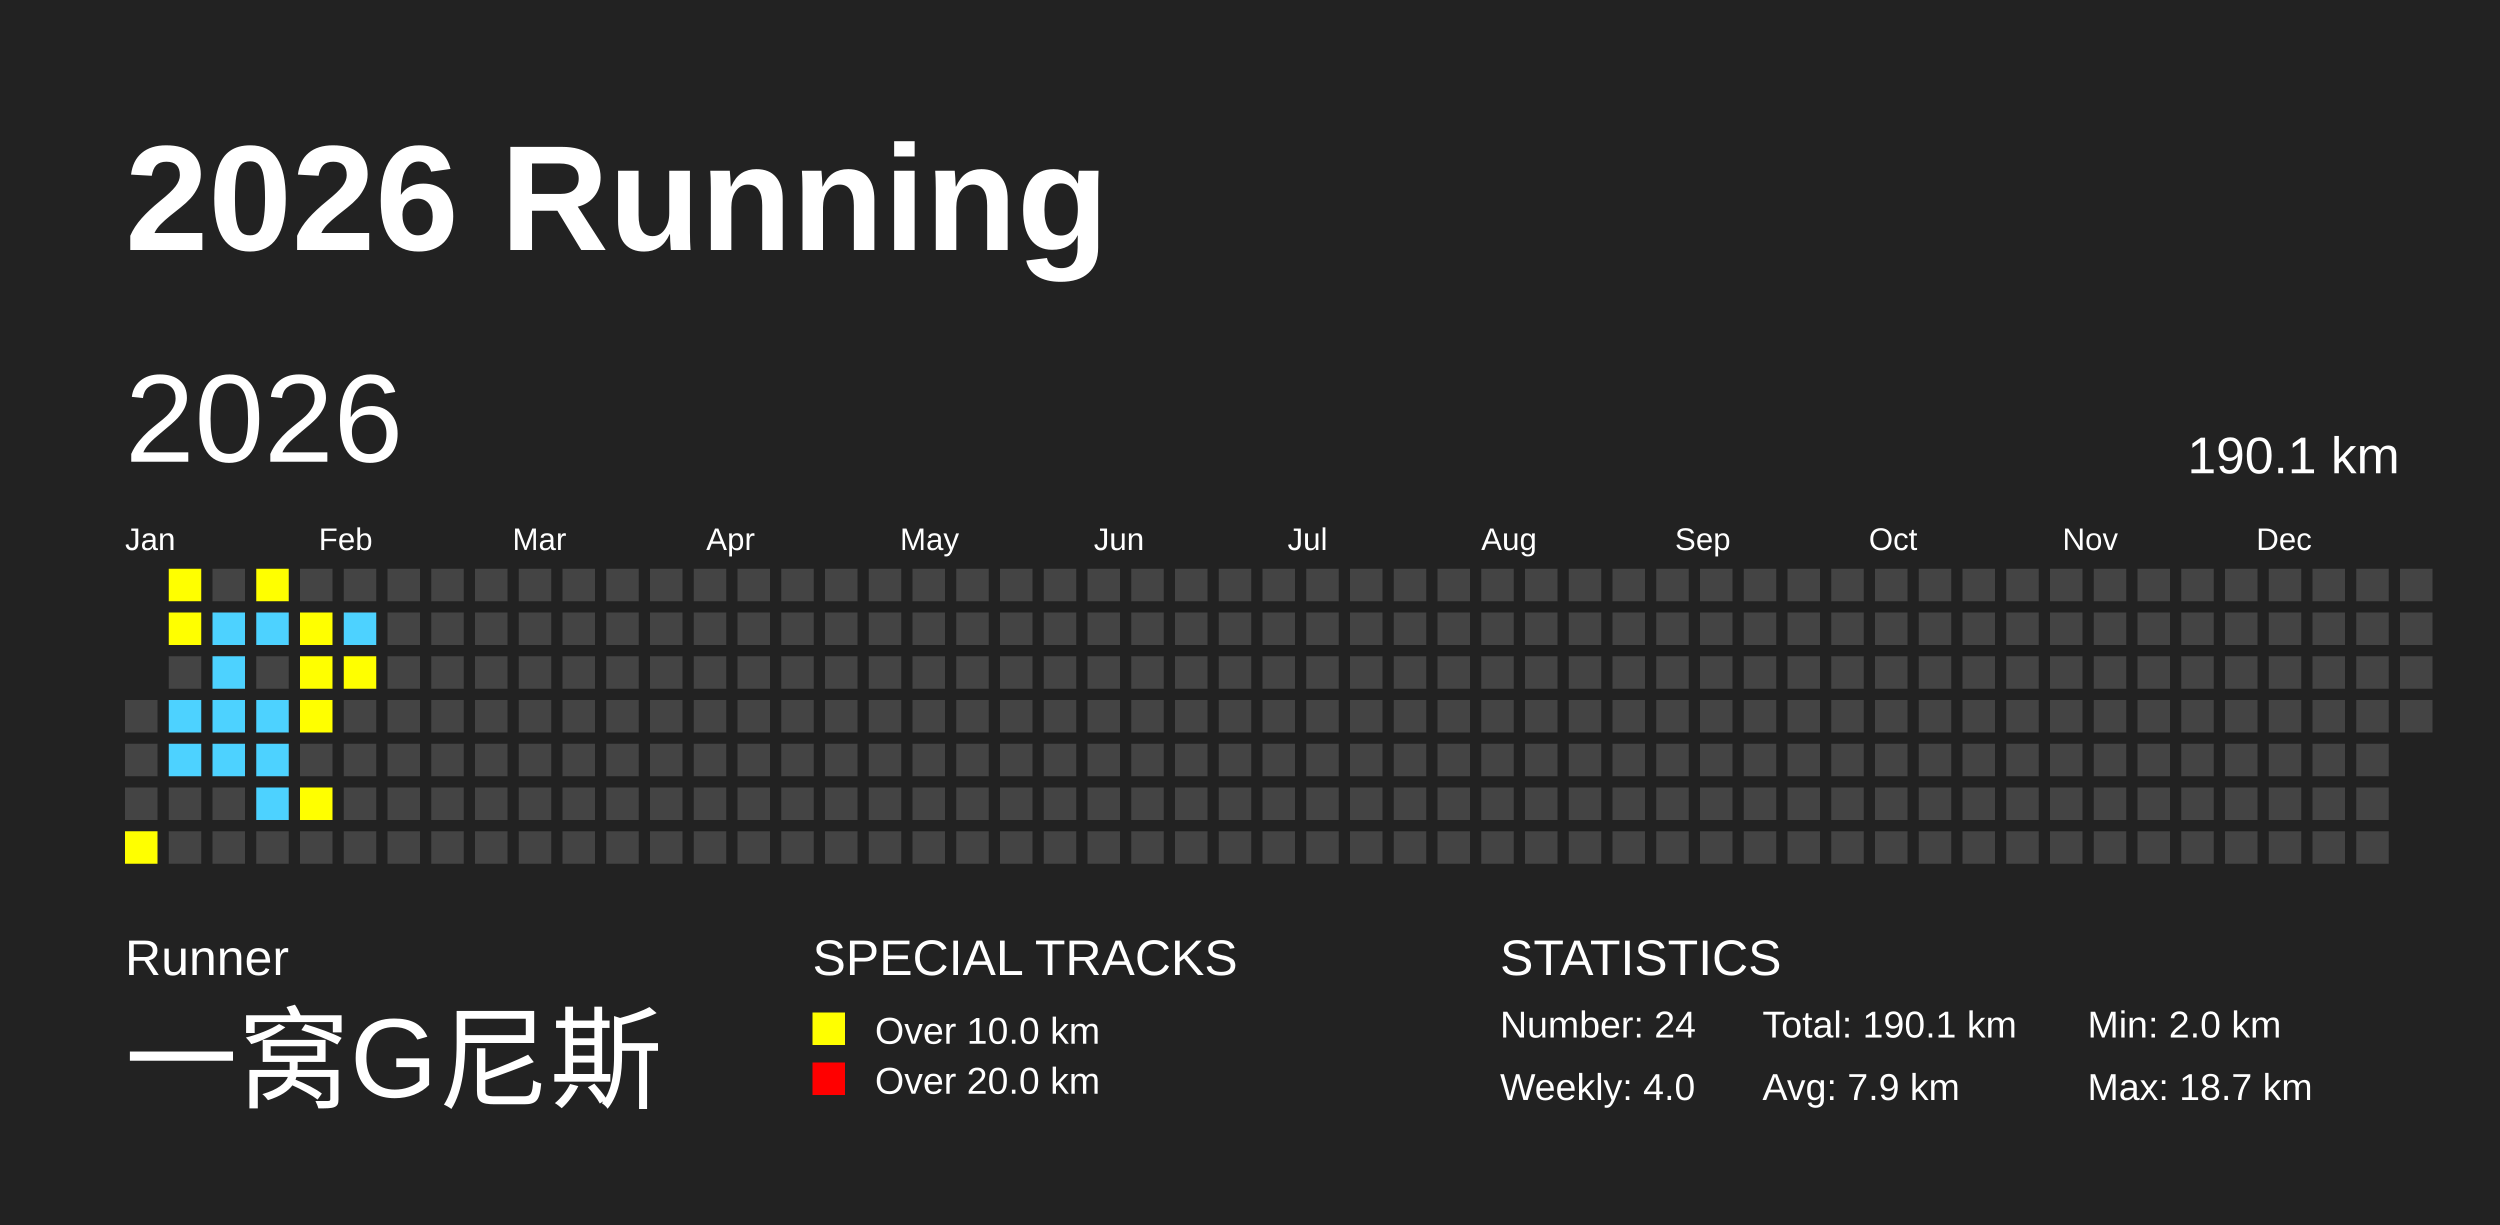
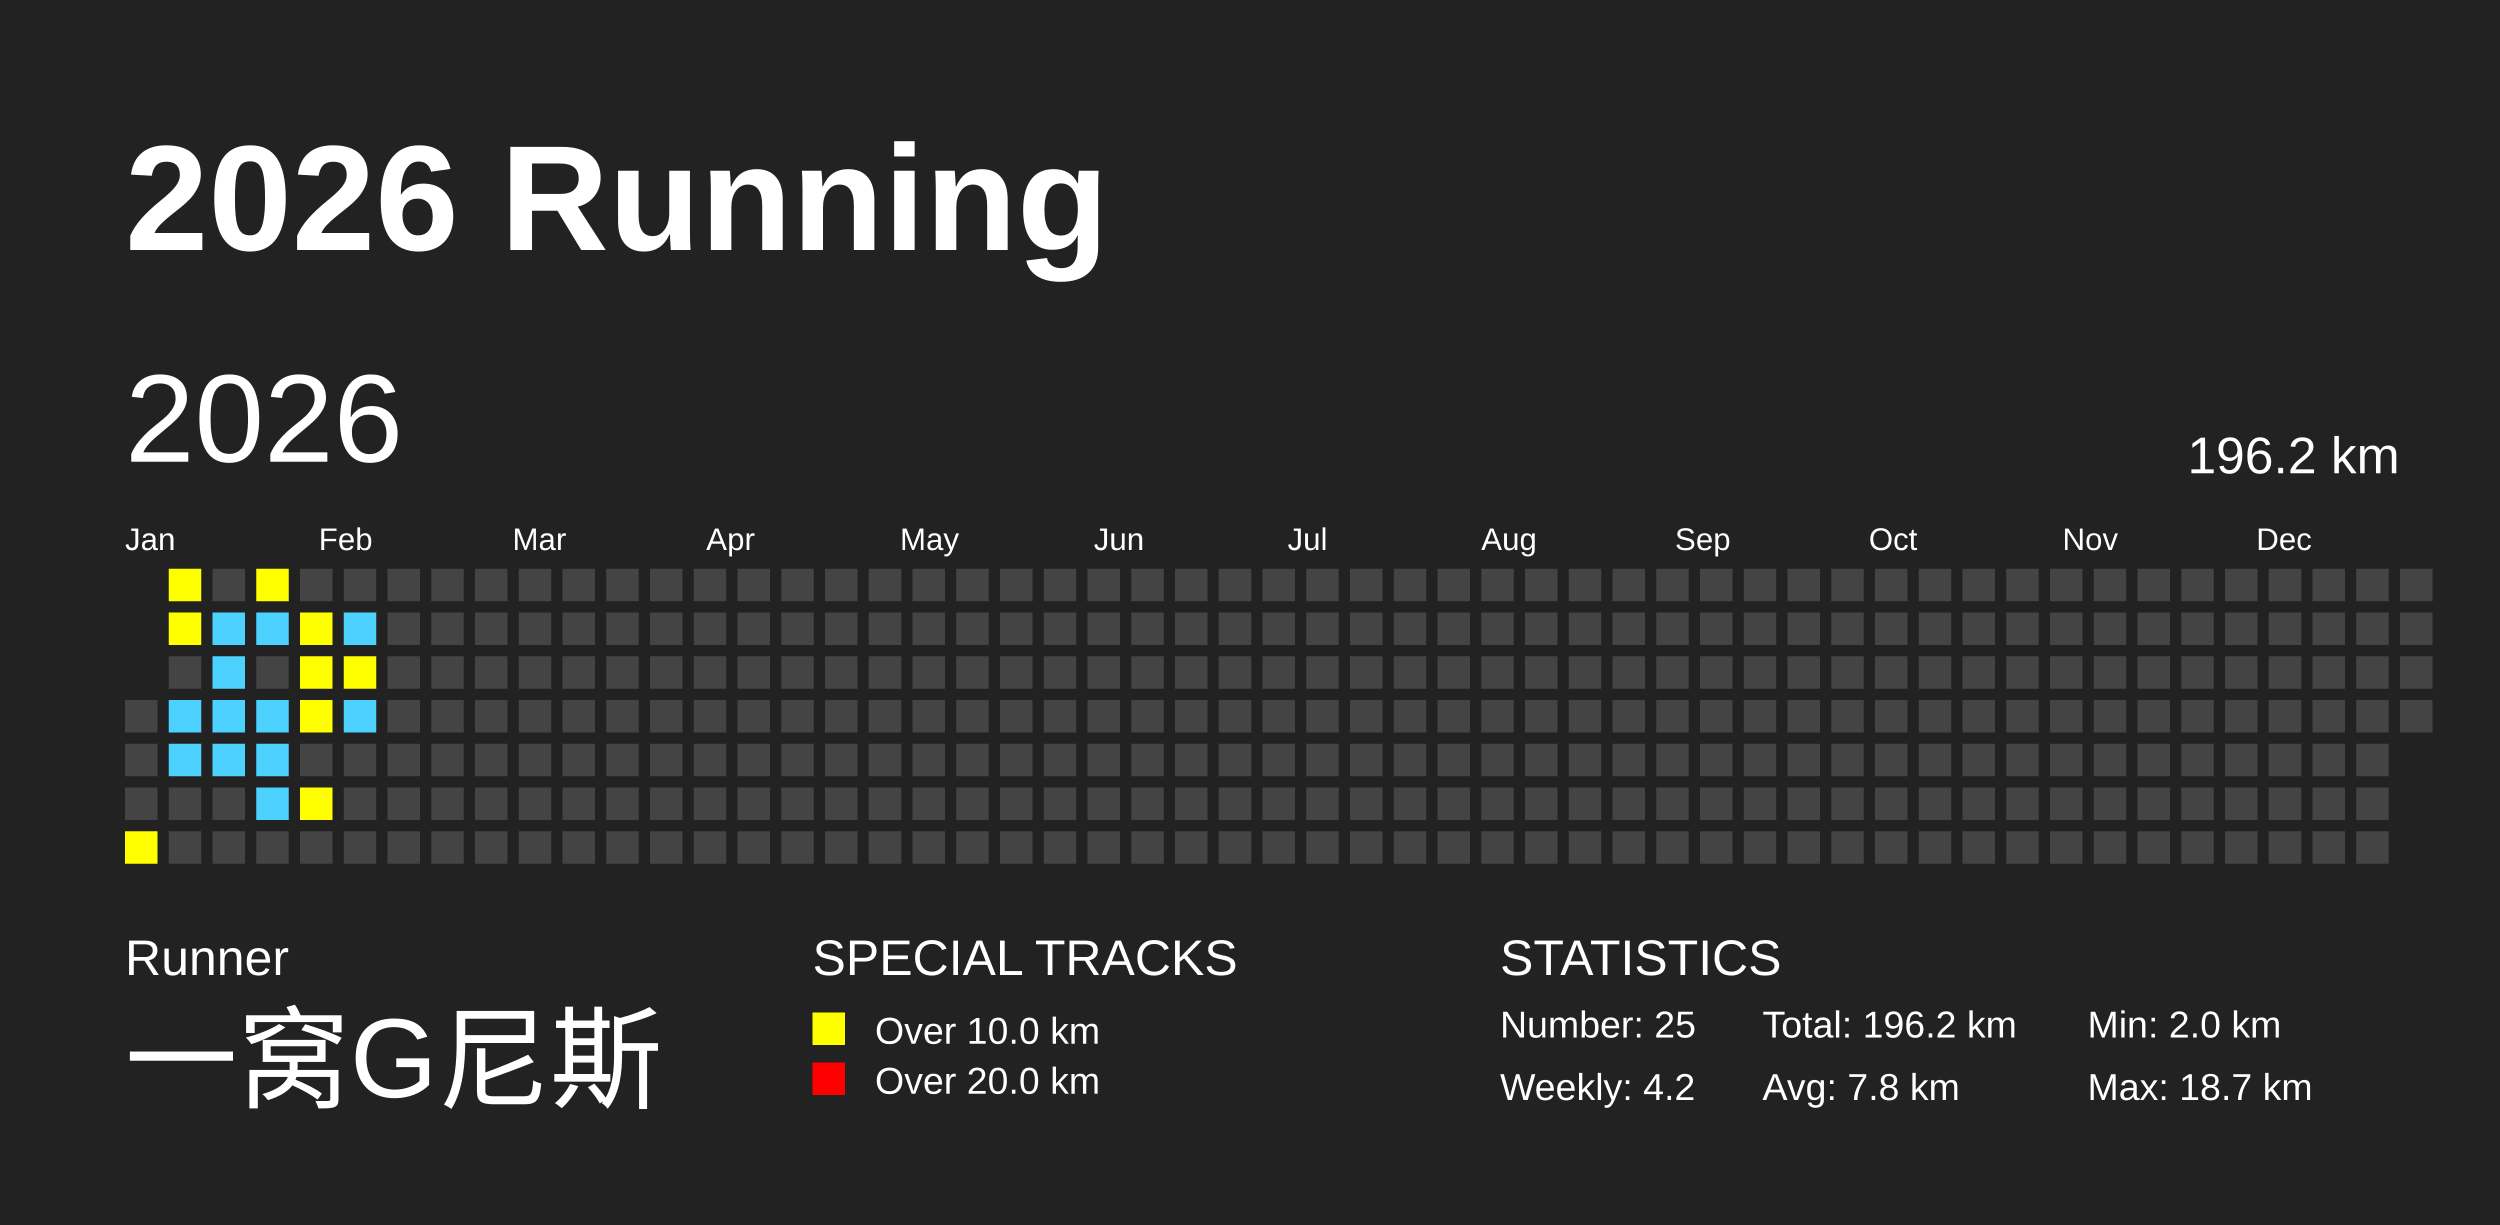
<svg xmlns="http://www.w3.org/2000/svg" baseProfile="full" height="98mm" version="1.1" viewBox="0,0,200,98" width="200mm">
  <defs />
  <rect fill="#222222" height="98" width="200" x="0" y="0" />
  <text fill="#FFFFFF" style="font-size:12px; font-family:Arial; font-weight:bold;" x="10" y="20">2026 Running</text>
  <text fill="#FFFFFF" style="font-size:4px; font-family:Arial" x="10" y="78">Runner</text>
  <text fill="#FFFFFF" style="font-size:9px; font-family:Arial" x="10" y="88">一窝G尼斯</text>
  <text fill="#FFFFFF" style="font-size:4px; font-family:Arial" x="65" y="78">SPECIAL TRACKS</text>
  <rect fill="yellow" height="2.6" width="2.6" x="65" y="81" />
  <text fill="#FFFFFF" style="font-size:3px; font-family:Arial" x="70" y="83.5">Over 10.0 km</text>
  <rect fill="red" height="2.6" width="2.6" x="65" y="85" />
  <text fill="#FFFFFF" style="font-size:3px; font-family:Arial" x="70" y="87.5">Over 20.0 km</text>
  <text fill="#FFFFFF" style="font-size:4px; font-family:Arial" x="120" y="78">STATISTICS</text>
-   <text fill="#FFFFFF" style="font-size:3px; font-family:Arial" x="120" y="83">Number: 24</text>
-   <text fill="#FFFFFF" style="font-size:3px; font-family:Arial" x="120" y="88">Weekly: 4.0</text>
-   <text fill="#FFFFFF" style="font-size:3px; font-family:Arial" x="141" y="83">Total: 190.1 km</text>
-   <text fill="#FFFFFF" style="font-size:3px; font-family:Arial" x="141" y="88">Avg: 7.9 km</text>
+   <text fill="#FFFFFF" style="font-size:3px; font-family:Arial" x="120" y="83">Number: 25</text>
+   <text fill="#FFFFFF" style="font-size:3px; font-family:Arial" x="120" y="88">Weekly: 4.2</text>
+   <text fill="#FFFFFF" style="font-size:3px; font-family:Arial" x="141" y="83">Total: 196.2 km</text>
+   <text fill="#FFFFFF" style="font-size:3px; font-family:Arial" x="141" y="88">Avg: 7.8 km</text>
  <text fill="#FFFFFF" style="font-size:3px; font-family:Arial" x="167" y="83">Min: 2.0 km</text>
  <text fill="#FFFFFF" style="font-size:3px; font-family:Arial" x="167" y="88">Max: 18.7 km</text>
  <text dominant-baseline="hanging" fill="#FFFFFF" style="font-size:10.0px; font-family:Arial;" x="10" y="30">2026</text>
-   <text dominant-baseline="hanging" fill="#FFFFFF" style="font-size:4.125px; font-family:Arial;" x="175" y="35">190.1 km</text>
+   <text dominant-baseline="hanging" fill="#FFFFFF" style="font-size:4.125px; font-family:Arial;" x="175" y="35">196.2 km</text>
  <text fill="#FFFFFF" style="font-size:2.5px; font-family:Arial" x="10.0" y="44">Jan</text>
  <text fill="#FFFFFF" style="font-size:2.5px; font-family:Arial" x="25.5" y="44">Feb</text>
  <text fill="#FFFFFF" style="font-size:2.5px; font-family:Arial" x="41.0" y="44">Mar</text>
  <text fill="#FFFFFF" style="font-size:2.5px; font-family:Arial" x="56.5" y="44">Apr</text>
  <text fill="#FFFFFF" style="font-size:2.5px; font-family:Arial" x="72.0" y="44">May</text>
  <text fill="#FFFFFF" style="font-size:2.5px; font-family:Arial" x="87.5" y="44">Jun</text>
  <text fill="#FFFFFF" style="font-size:2.5px; font-family:Arial" x="103.0" y="44">Jul</text>
  <text fill="#FFFFFF" style="font-size:2.5px; font-family:Arial" x="118.5" y="44">Aug</text>
  <text fill="#FFFFFF" style="font-size:2.5px; font-family:Arial" x="134.0" y="44">Sep</text>
  <text fill="#FFFFFF" style="font-size:2.5px; font-family:Arial" x="149.5" y="44">Oct</text>
  <text fill="#FFFFFF" style="font-size:2.5px; font-family:Arial" x="165.0" y="44">Nov</text>
  <text fill="#FFFFFF" style="font-size:2.5px; font-family:Arial" x="180.5" y="44">Dec</text>
  <rect fill="#444444" height="2.6" width="2.6" x="10.0" y="56.0" />
  <rect fill="#444444" height="2.6" width="2.6" x="10.0" y="59.5" />
  <rect fill="#444444" height="2.6" width="2.6" x="10.0" y="63.0" />
  <rect fill="yellow" height="2.6" width="2.6" x="10.0" y="66.5" />
  <rect fill="yellow" height="2.6" width="2.6" x="13.5" y="45.5" />
  <rect fill="yellow" height="2.6" width="2.6" x="13.5" y="49.0" />
  <rect fill="#444444" height="2.6" width="2.6" x="13.5" y="52.5" />
  <rect fill="#4DD2FF" height="2.6" width="2.6" x="13.5" y="56.0" />
  <rect fill="#4DD2FF" height="2.6" width="2.6" x="13.5" y="59.5" />
  <rect fill="#444444" height="2.6" width="2.6" x="13.5" y="63.0" />
  <rect fill="#444444" height="2.6" width="2.6" x="13.5" y="66.5" />
  <rect fill="#444444" height="2.6" width="2.6" x="17.0" y="45.5" />
  <rect fill="#4DD2FF" height="2.6" width="2.6" x="17.0" y="49.0" />
  <rect fill="#4DD2FF" height="2.6" width="2.6" x="17.0" y="52.5" />
  <rect fill="#4DD2FF" height="2.6" width="2.6" x="17.0" y="56.0" />
  <rect fill="#4DD2FF" height="2.6" width="2.6" x="17.0" y="59.5" />
  <rect fill="#444444" height="2.6" width="2.6" x="17.0" y="63.0" />
  <rect fill="#444444" height="2.6" width="2.6" x="17.0" y="66.5" />
  <rect fill="yellow" height="2.6" width="2.6" x="20.5" y="45.5" />
  <rect fill="#4DD2FF" height="2.6" width="2.6" x="20.5" y="49.0" />
  <rect fill="#444444" height="2.6" width="2.6" x="20.5" y="52.5" />
  <rect fill="#4DD2FF" height="2.6" width="2.6" x="20.5" y="56.0" />
  <rect fill="#4DD2FF" height="2.6" width="2.6" x="20.5" y="59.5" />
  <rect fill="#4DD2FF" height="2.6" width="2.6" x="20.5" y="63.0" />
  <rect fill="#444444" height="2.6" width="2.6" x="20.5" y="66.5" />
  <rect fill="#444444" height="2.6" width="2.6" x="24.0" y="45.5" />
  <rect fill="yellow" height="2.6" width="2.6" x="24.0" y="49.0" />
  <rect fill="yellow" height="2.6" width="2.6" x="24.0" y="52.5" />
  <rect fill="yellow" height="2.6" width="2.6" x="24.0" y="56.0" />
  <rect fill="#444444" height="2.6" width="2.6" x="24.0" y="59.5" />
  <rect fill="yellow" height="2.6" width="2.6" x="24.0" y="63.0" />
  <rect fill="#444444" height="2.6" width="2.6" x="24.0" y="66.5" />
  <rect fill="#444444" height="2.6" width="2.6" x="27.5" y="45.5" />
  <rect fill="#4DD2FF" height="2.6" width="2.6" x="27.5" y="49.0" />
  <rect fill="yellow" height="2.6" width="2.6" x="27.5" y="52.5" />
-   <rect fill="#444444" height="2.6" width="2.6" x="27.5" y="56.0" />
+   <rect fill="#4DD2FF" height="2.6" width="2.6" x="27.5" y="56.0" />
  <rect fill="#444444" height="2.6" width="2.6" x="27.5" y="59.5" />
  <rect fill="#444444" height="2.6" width="2.6" x="27.5" y="63.0" />
  <rect fill="#444444" height="2.6" width="2.6" x="27.5" y="66.5" />
  <rect fill="#444444" height="2.6" width="2.6" x="31.0" y="45.5" />
  <rect fill="#444444" height="2.6" width="2.6" x="31.0" y="49.0" />
  <rect fill="#444444" height="2.6" width="2.6" x="31.0" y="52.5" />
  <rect fill="#444444" height="2.6" width="2.6" x="31.0" y="56.0" />
  <rect fill="#444444" height="2.6" width="2.6" x="31.0" y="59.5" />
  <rect fill="#444444" height="2.6" width="2.6" x="31.0" y="63.0" />
  <rect fill="#444444" height="2.6" width="2.6" x="31.0" y="66.5" />
  <rect fill="#444444" height="2.6" width="2.6" x="34.5" y="45.5" />
  <rect fill="#444444" height="2.6" width="2.6" x="34.5" y="49.0" />
  <rect fill="#444444" height="2.6" width="2.6" x="34.5" y="52.5" />
  <rect fill="#444444" height="2.6" width="2.6" x="34.5" y="56.0" />
  <rect fill="#444444" height="2.6" width="2.6" x="34.5" y="59.5" />
  <rect fill="#444444" height="2.6" width="2.6" x="34.5" y="63.0" />
  <rect fill="#444444" height="2.6" width="2.6" x="34.5" y="66.5" />
  <rect fill="#444444" height="2.6" width="2.6" x="38.0" y="45.5" />
  <rect fill="#444444" height="2.6" width="2.6" x="38.0" y="49.0" />
  <rect fill="#444444" height="2.6" width="2.6" x="38.0" y="52.5" />
  <rect fill="#444444" height="2.6" width="2.6" x="38.0" y="56.0" />
  <rect fill="#444444" height="2.6" width="2.6" x="38.0" y="59.5" />
  <rect fill="#444444" height="2.6" width="2.6" x="38.0" y="63.0" />
  <rect fill="#444444" height="2.6" width="2.6" x="38.0" y="66.5" />
  <rect fill="#444444" height="2.6" width="2.6" x="41.5" y="45.5" />
  <rect fill="#444444" height="2.6" width="2.6" x="41.5" y="49.0" />
  <rect fill="#444444" height="2.6" width="2.6" x="41.5" y="52.5" />
  <rect fill="#444444" height="2.6" width="2.6" x="41.5" y="56.0" />
  <rect fill="#444444" height="2.6" width="2.6" x="41.5" y="59.5" />
  <rect fill="#444444" height="2.6" width="2.6" x="41.5" y="63.0" />
  <rect fill="#444444" height="2.6" width="2.6" x="41.5" y="66.5" />
  <rect fill="#444444" height="2.6" width="2.6" x="45.0" y="45.5" />
  <rect fill="#444444" height="2.6" width="2.6" x="45.0" y="49.0" />
  <rect fill="#444444" height="2.6" width="2.6" x="45.0" y="52.5" />
  <rect fill="#444444" height="2.6" width="2.6" x="45.0" y="56.0" />
  <rect fill="#444444" height="2.6" width="2.6" x="45.0" y="59.5" />
  <rect fill="#444444" height="2.6" width="2.6" x="45.0" y="63.0" />
  <rect fill="#444444" height="2.6" width="2.6" x="45.0" y="66.5" />
  <rect fill="#444444" height="2.6" width="2.6" x="48.5" y="45.5" />
  <rect fill="#444444" height="2.6" width="2.6" x="48.5" y="49.0" />
  <rect fill="#444444" height="2.6" width="2.6" x="48.5" y="52.5" />
  <rect fill="#444444" height="2.6" width="2.6" x="48.5" y="56.0" />
  <rect fill="#444444" height="2.6" width="2.6" x="48.5" y="59.5" />
  <rect fill="#444444" height="2.6" width="2.6" x="48.5" y="63.0" />
  <rect fill="#444444" height="2.6" width="2.6" x="48.5" y="66.5" />
  <rect fill="#444444" height="2.6" width="2.6" x="52.0" y="45.5" />
  <rect fill="#444444" height="2.6" width="2.6" x="52.0" y="49.0" />
  <rect fill="#444444" height="2.6" width="2.6" x="52.0" y="52.5" />
  <rect fill="#444444" height="2.6" width="2.6" x="52.0" y="56.0" />
  <rect fill="#444444" height="2.6" width="2.6" x="52.0" y="59.5" />
  <rect fill="#444444" height="2.6" width="2.6" x="52.0" y="63.0" />
  <rect fill="#444444" height="2.6" width="2.6" x="52.0" y="66.5" />
  <rect fill="#444444" height="2.6" width="2.6" x="55.5" y="45.5" />
  <rect fill="#444444" height="2.6" width="2.6" x="55.5" y="49.0" />
  <rect fill="#444444" height="2.6" width="2.6" x="55.5" y="52.5" />
  <rect fill="#444444" height="2.6" width="2.6" x="55.5" y="56.0" />
  <rect fill="#444444" height="2.6" width="2.6" x="55.5" y="59.5" />
  <rect fill="#444444" height="2.6" width="2.6" x="55.5" y="63.0" />
  <rect fill="#444444" height="2.6" width="2.6" x="55.5" y="66.5" />
  <rect fill="#444444" height="2.6" width="2.6" x="59.0" y="45.5" />
  <rect fill="#444444" height="2.6" width="2.6" x="59.0" y="49.0" />
  <rect fill="#444444" height="2.6" width="2.6" x="59.0" y="52.5" />
  <rect fill="#444444" height="2.6" width="2.6" x="59.0" y="56.0" />
  <rect fill="#444444" height="2.6" width="2.6" x="59.0" y="59.5" />
  <rect fill="#444444" height="2.6" width="2.6" x="59.0" y="63.0" />
  <rect fill="#444444" height="2.6" width="2.6" x="59.0" y="66.5" />
  <rect fill="#444444" height="2.6" width="2.6" x="62.5" y="45.5" />
  <rect fill="#444444" height="2.6" width="2.6" x="62.5" y="49.0" />
  <rect fill="#444444" height="2.6" width="2.6" x="62.5" y="52.5" />
  <rect fill="#444444" height="2.6" width="2.6" x="62.5" y="56.0" />
  <rect fill="#444444" height="2.6" width="2.6" x="62.5" y="59.5" />
  <rect fill="#444444" height="2.6" width="2.6" x="62.5" y="63.0" />
  <rect fill="#444444" height="2.6" width="2.6" x="62.5" y="66.5" />
  <rect fill="#444444" height="2.6" width="2.6" x="66.0" y="45.5" />
  <rect fill="#444444" height="2.6" width="2.6" x="66.0" y="49.0" />
  <rect fill="#444444" height="2.6" width="2.6" x="66.0" y="52.5" />
  <rect fill="#444444" height="2.6" width="2.6" x="66.0" y="56.0" />
  <rect fill="#444444" height="2.6" width="2.6" x="66.0" y="59.5" />
  <rect fill="#444444" height="2.6" width="2.6" x="66.0" y="63.0" />
  <rect fill="#444444" height="2.6" width="2.6" x="66.0" y="66.5" />
  <rect fill="#444444" height="2.6" width="2.6" x="69.5" y="45.5" />
  <rect fill="#444444" height="2.6" width="2.6" x="69.5" y="49.0" />
  <rect fill="#444444" height="2.6" width="2.6" x="69.5" y="52.5" />
  <rect fill="#444444" height="2.6" width="2.6" x="69.5" y="56.0" />
  <rect fill="#444444" height="2.6" width="2.6" x="69.5" y="59.5" />
  <rect fill="#444444" height="2.6" width="2.6" x="69.5" y="63.0" />
  <rect fill="#444444" height="2.6" width="2.6" x="69.5" y="66.5" />
  <rect fill="#444444" height="2.6" width="2.6" x="73.0" y="45.5" />
  <rect fill="#444444" height="2.6" width="2.6" x="73.0" y="49.0" />
  <rect fill="#444444" height="2.6" width="2.6" x="73.0" y="52.5" />
  <rect fill="#444444" height="2.6" width="2.6" x="73.0" y="56.0" />
  <rect fill="#444444" height="2.6" width="2.6" x="73.0" y="59.5" />
  <rect fill="#444444" height="2.6" width="2.6" x="73.0" y="63.0" />
  <rect fill="#444444" height="2.6" width="2.6" x="73.0" y="66.5" />
  <rect fill="#444444" height="2.6" width="2.6" x="76.5" y="45.5" />
  <rect fill="#444444" height="2.6" width="2.6" x="76.5" y="49.0" />
  <rect fill="#444444" height="2.6" width="2.6" x="76.5" y="52.5" />
  <rect fill="#444444" height="2.6" width="2.6" x="76.5" y="56.0" />
  <rect fill="#444444" height="2.6" width="2.6" x="76.5" y="59.5" />
  <rect fill="#444444" height="2.6" width="2.6" x="76.5" y="63.0" />
  <rect fill="#444444" height="2.6" width="2.6" x="76.5" y="66.5" />
  <rect fill="#444444" height="2.6" width="2.6" x="80.0" y="45.5" />
  <rect fill="#444444" height="2.6" width="2.6" x="80.0" y="49.0" />
  <rect fill="#444444" height="2.6" width="2.6" x="80.0" y="52.5" />
  <rect fill="#444444" height="2.6" width="2.6" x="80.0" y="56.0" />
  <rect fill="#444444" height="2.6" width="2.6" x="80.0" y="59.5" />
  <rect fill="#444444" height="2.6" width="2.6" x="80.0" y="63.0" />
  <rect fill="#444444" height="2.6" width="2.6" x="80.0" y="66.5" />
  <rect fill="#444444" height="2.6" width="2.6" x="83.5" y="45.5" />
  <rect fill="#444444" height="2.6" width="2.6" x="83.5" y="49.0" />
  <rect fill="#444444" height="2.6" width="2.6" x="83.5" y="52.5" />
  <rect fill="#444444" height="2.6" width="2.6" x="83.5" y="56.0" />
  <rect fill="#444444" height="2.6" width="2.6" x="83.5" y="59.5" />
  <rect fill="#444444" height="2.6" width="2.6" x="83.5" y="63.0" />
  <rect fill="#444444" height="2.6" width="2.6" x="83.5" y="66.5" />
  <rect fill="#444444" height="2.6" width="2.6" x="87.0" y="45.5" />
  <rect fill="#444444" height="2.6" width="2.6" x="87.0" y="49.0" />
  <rect fill="#444444" height="2.6" width="2.6" x="87.0" y="52.5" />
  <rect fill="#444444" height="2.6" width="2.6" x="87.0" y="56.0" />
  <rect fill="#444444" height="2.6" width="2.6" x="87.0" y="59.5" />
  <rect fill="#444444" height="2.6" width="2.6" x="87.0" y="63.0" />
  <rect fill="#444444" height="2.6" width="2.6" x="87.0" y="66.5" />
  <rect fill="#444444" height="2.6" width="2.6" x="90.5" y="45.5" />
  <rect fill="#444444" height="2.6" width="2.6" x="90.5" y="49.0" />
  <rect fill="#444444" height="2.6" width="2.6" x="90.5" y="52.5" />
  <rect fill="#444444" height="2.6" width="2.6" x="90.5" y="56.0" />
  <rect fill="#444444" height="2.6" width="2.6" x="90.5" y="59.5" />
  <rect fill="#444444" height="2.6" width="2.6" x="90.5" y="63.0" />
  <rect fill="#444444" height="2.6" width="2.6" x="90.5" y="66.5" />
  <rect fill="#444444" height="2.6" width="2.6" x="94.0" y="45.5" />
  <rect fill="#444444" height="2.6" width="2.6" x="94.0" y="49.0" />
  <rect fill="#444444" height="2.6" width="2.6" x="94.0" y="52.5" />
  <rect fill="#444444" height="2.6" width="2.6" x="94.0" y="56.0" />
  <rect fill="#444444" height="2.6" width="2.6" x="94.0" y="59.5" />
  <rect fill="#444444" height="2.6" width="2.6" x="94.0" y="63.0" />
  <rect fill="#444444" height="2.6" width="2.6" x="94.0" y="66.5" />
  <rect fill="#444444" height="2.6" width="2.6" x="97.5" y="45.5" />
  <rect fill="#444444" height="2.6" width="2.6" x="97.5" y="49.0" />
  <rect fill="#444444" height="2.6" width="2.6" x="97.5" y="52.5" />
  <rect fill="#444444" height="2.6" width="2.6" x="97.5" y="56.0" />
  <rect fill="#444444" height="2.6" width="2.6" x="97.5" y="59.5" />
  <rect fill="#444444" height="2.6" width="2.6" x="97.5" y="63.0" />
  <rect fill="#444444" height="2.6" width="2.6" x="97.5" y="66.5" />
  <rect fill="#444444" height="2.6" width="2.6" x="101.0" y="45.5" />
  <rect fill="#444444" height="2.6" width="2.6" x="101.0" y="49.0" />
  <rect fill="#444444" height="2.6" width="2.6" x="101.0" y="52.5" />
  <rect fill="#444444" height="2.6" width="2.6" x="101.0" y="56.0" />
  <rect fill="#444444" height="2.6" width="2.6" x="101.0" y="59.5" />
  <rect fill="#444444" height="2.6" width="2.6" x="101.0" y="63.0" />
  <rect fill="#444444" height="2.6" width="2.6" x="101.0" y="66.5" />
  <rect fill="#444444" height="2.6" width="2.6" x="104.5" y="45.5" />
  <rect fill="#444444" height="2.6" width="2.6" x="104.5" y="49.0" />
  <rect fill="#444444" height="2.6" width="2.6" x="104.5" y="52.5" />
  <rect fill="#444444" height="2.6" width="2.6" x="104.5" y="56.0" />
  <rect fill="#444444" height="2.6" width="2.6" x="104.5" y="59.5" />
  <rect fill="#444444" height="2.6" width="2.6" x="104.5" y="63.0" />
  <rect fill="#444444" height="2.6" width="2.6" x="104.5" y="66.5" />
  <rect fill="#444444" height="2.6" width="2.6" x="108.0" y="45.5" />
  <rect fill="#444444" height="2.6" width="2.6" x="108.0" y="49.0" />
  <rect fill="#444444" height="2.6" width="2.6" x="108.0" y="52.5" />
  <rect fill="#444444" height="2.6" width="2.6" x="108.0" y="56.0" />
  <rect fill="#444444" height="2.6" width="2.6" x="108.0" y="59.5" />
  <rect fill="#444444" height="2.6" width="2.6" x="108.0" y="63.0" />
  <rect fill="#444444" height="2.6" width="2.6" x="108.0" y="66.5" />
  <rect fill="#444444" height="2.6" width="2.6" x="111.5" y="45.5" />
  <rect fill="#444444" height="2.6" width="2.6" x="111.5" y="49.0" />
  <rect fill="#444444" height="2.6" width="2.6" x="111.5" y="52.5" />
  <rect fill="#444444" height="2.6" width="2.6" x="111.5" y="56.0" />
  <rect fill="#444444" height="2.6" width="2.6" x="111.5" y="59.5" />
  <rect fill="#444444" height="2.6" width="2.6" x="111.5" y="63.0" />
  <rect fill="#444444" height="2.6" width="2.6" x="111.5" y="66.5" />
  <rect fill="#444444" height="2.6" width="2.6" x="115.0" y="45.5" />
  <rect fill="#444444" height="2.6" width="2.6" x="115.0" y="49.0" />
  <rect fill="#444444" height="2.6" width="2.6" x="115.0" y="52.5" />
  <rect fill="#444444" height="2.6" width="2.6" x="115.0" y="56.0" />
  <rect fill="#444444" height="2.6" width="2.6" x="115.0" y="59.5" />
  <rect fill="#444444" height="2.6" width="2.6" x="115.0" y="63.0" />
  <rect fill="#444444" height="2.6" width="2.6" x="115.0" y="66.5" />
  <rect fill="#444444" height="2.6" width="2.6" x="118.5" y="45.5" />
  <rect fill="#444444" height="2.6" width="2.6" x="118.5" y="49.0" />
  <rect fill="#444444" height="2.6" width="2.6" x="118.5" y="52.5" />
  <rect fill="#444444" height="2.6" width="2.6" x="118.5" y="56.0" />
  <rect fill="#444444" height="2.6" width="2.6" x="118.5" y="59.5" />
  <rect fill="#444444" height="2.6" width="2.6" x="118.5" y="63.0" />
  <rect fill="#444444" height="2.6" width="2.6" x="118.5" y="66.5" />
  <rect fill="#444444" height="2.6" width="2.6" x="122.0" y="45.5" />
  <rect fill="#444444" height="2.6" width="2.6" x="122.0" y="49.0" />
  <rect fill="#444444" height="2.6" width="2.6" x="122.0" y="52.5" />
  <rect fill="#444444" height="2.6" width="2.6" x="122.0" y="56.0" />
  <rect fill="#444444" height="2.6" width="2.6" x="122.0" y="59.5" />
  <rect fill="#444444" height="2.6" width="2.6" x="122.0" y="63.0" />
  <rect fill="#444444" height="2.6" width="2.6" x="122.0" y="66.5" />
  <rect fill="#444444" height="2.6" width="2.6" x="125.5" y="45.5" />
  <rect fill="#444444" height="2.6" width="2.6" x="125.5" y="49.0" />
  <rect fill="#444444" height="2.6" width="2.6" x="125.5" y="52.5" />
  <rect fill="#444444" height="2.6" width="2.6" x="125.5" y="56.0" />
  <rect fill="#444444" height="2.6" width="2.6" x="125.5" y="59.5" />
  <rect fill="#444444" height="2.6" width="2.6" x="125.5" y="63.0" />
  <rect fill="#444444" height="2.6" width="2.6" x="125.5" y="66.5" />
  <rect fill="#444444" height="2.6" width="2.6" x="129.0" y="45.5" />
  <rect fill="#444444" height="2.6" width="2.6" x="129.0" y="49.0" />
  <rect fill="#444444" height="2.6" width="2.6" x="129.0" y="52.5" />
  <rect fill="#444444" height="2.6" width="2.6" x="129.0" y="56.0" />
  <rect fill="#444444" height="2.6" width="2.6" x="129.0" y="59.5" />
  <rect fill="#444444" height="2.6" width="2.6" x="129.0" y="63.0" />
  <rect fill="#444444" height="2.6" width="2.6" x="129.0" y="66.5" />
  <rect fill="#444444" height="2.6" width="2.6" x="132.5" y="45.5" />
  <rect fill="#444444" height="2.6" width="2.6" x="132.5" y="49.0" />
  <rect fill="#444444" height="2.6" width="2.6" x="132.5" y="52.5" />
  <rect fill="#444444" height="2.6" width="2.6" x="132.5" y="56.0" />
  <rect fill="#444444" height="2.6" width="2.6" x="132.5" y="59.5" />
  <rect fill="#444444" height="2.6" width="2.6" x="132.5" y="63.0" />
  <rect fill="#444444" height="2.6" width="2.6" x="132.5" y="66.5" />
  <rect fill="#444444" height="2.6" width="2.6" x="136.0" y="45.5" />
  <rect fill="#444444" height="2.6" width="2.6" x="136.0" y="49.0" />
  <rect fill="#444444" height="2.6" width="2.6" x="136.0" y="52.5" />
  <rect fill="#444444" height="2.6" width="2.6" x="136.0" y="56.0" />
  <rect fill="#444444" height="2.6" width="2.6" x="136.0" y="59.5" />
  <rect fill="#444444" height="2.6" width="2.6" x="136.0" y="63.0" />
  <rect fill="#444444" height="2.6" width="2.6" x="136.0" y="66.5" />
  <rect fill="#444444" height="2.6" width="2.6" x="139.5" y="45.5" />
  <rect fill="#444444" height="2.6" width="2.6" x="139.5" y="49.0" />
  <rect fill="#444444" height="2.6" width="2.6" x="139.5" y="52.5" />
  <rect fill="#444444" height="2.6" width="2.6" x="139.5" y="56.0" />
  <rect fill="#444444" height="2.6" width="2.6" x="139.5" y="59.5" />
  <rect fill="#444444" height="2.6" width="2.6" x="139.5" y="63.0" />
  <rect fill="#444444" height="2.6" width="2.6" x="139.5" y="66.5" />
  <rect fill="#444444" height="2.6" width="2.6" x="143.0" y="45.5" />
  <rect fill="#444444" height="2.6" width="2.6" x="143.0" y="49.0" />
  <rect fill="#444444" height="2.6" width="2.6" x="143.0" y="52.5" />
  <rect fill="#444444" height="2.6" width="2.6" x="143.0" y="56.0" />
  <rect fill="#444444" height="2.6" width="2.6" x="143.0" y="59.5" />
  <rect fill="#444444" height="2.6" width="2.6" x="143.0" y="63.0" />
  <rect fill="#444444" height="2.6" width="2.6" x="143.0" y="66.5" />
  <rect fill="#444444" height="2.6" width="2.6" x="146.5" y="45.5" />
  <rect fill="#444444" height="2.6" width="2.6" x="146.5" y="49.0" />
  <rect fill="#444444" height="2.6" width="2.6" x="146.5" y="52.5" />
  <rect fill="#444444" height="2.6" width="2.6" x="146.5" y="56.0" />
  <rect fill="#444444" height="2.6" width="2.6" x="146.5" y="59.5" />
  <rect fill="#444444" height="2.6" width="2.6" x="146.5" y="63.0" />
  <rect fill="#444444" height="2.6" width="2.6" x="146.5" y="66.5" />
  <rect fill="#444444" height="2.6" width="2.6" x="150.0" y="45.5" />
  <rect fill="#444444" height="2.6" width="2.6" x="150.0" y="49.0" />
  <rect fill="#444444" height="2.6" width="2.6" x="150.0" y="52.5" />
  <rect fill="#444444" height="2.6" width="2.6" x="150.0" y="56.0" />
  <rect fill="#444444" height="2.6" width="2.6" x="150.0" y="59.5" />
  <rect fill="#444444" height="2.6" width="2.6" x="150.0" y="63.0" />
  <rect fill="#444444" height="2.6" width="2.6" x="150.0" y="66.5" />
  <rect fill="#444444" height="2.6" width="2.6" x="153.5" y="45.5" />
  <rect fill="#444444" height="2.6" width="2.6" x="153.5" y="49.0" />
  <rect fill="#444444" height="2.6" width="2.6" x="153.5" y="52.5" />
  <rect fill="#444444" height="2.6" width="2.6" x="153.5" y="56.0" />
  <rect fill="#444444" height="2.6" width="2.6" x="153.5" y="59.5" />
  <rect fill="#444444" height="2.6" width="2.6" x="153.5" y="63.0" />
  <rect fill="#444444" height="2.6" width="2.6" x="153.5" y="66.5" />
  <rect fill="#444444" height="2.6" width="2.6" x="157.0" y="45.5" />
  <rect fill="#444444" height="2.6" width="2.6" x="157.0" y="49.0" />
  <rect fill="#444444" height="2.6" width="2.6" x="157.0" y="52.5" />
  <rect fill="#444444" height="2.6" width="2.6" x="157.0" y="56.0" />
  <rect fill="#444444" height="2.6" width="2.6" x="157.0" y="59.5" />
  <rect fill="#444444" height="2.6" width="2.6" x="157.0" y="63.0" />
  <rect fill="#444444" height="2.6" width="2.6" x="157.0" y="66.5" />
  <rect fill="#444444" height="2.6" width="2.6" x="160.5" y="45.5" />
  <rect fill="#444444" height="2.6" width="2.6" x="160.5" y="49.0" />
  <rect fill="#444444" height="2.6" width="2.6" x="160.5" y="52.5" />
  <rect fill="#444444" height="2.6" width="2.6" x="160.5" y="56.0" />
  <rect fill="#444444" height="2.6" width="2.6" x="160.5" y="59.5" />
  <rect fill="#444444" height="2.6" width="2.6" x="160.5" y="63.0" />
  <rect fill="#444444" height="2.6" width="2.6" x="160.5" y="66.5" />
  <rect fill="#444444" height="2.6" width="2.6" x="164.0" y="45.5" />
  <rect fill="#444444" height="2.6" width="2.6" x="164.0" y="49.0" />
  <rect fill="#444444" height="2.6" width="2.6" x="164.0" y="52.5" />
  <rect fill="#444444" height="2.6" width="2.6" x="164.0" y="56.0" />
  <rect fill="#444444" height="2.6" width="2.6" x="164.0" y="59.5" />
  <rect fill="#444444" height="2.6" width="2.6" x="164.0" y="63.0" />
  <rect fill="#444444" height="2.6" width="2.6" x="164.0" y="66.5" />
  <rect fill="#444444" height="2.6" width="2.6" x="167.5" y="45.5" />
  <rect fill="#444444" height="2.6" width="2.6" x="167.5" y="49.0" />
  <rect fill="#444444" height="2.6" width="2.6" x="167.5" y="52.5" />
  <rect fill="#444444" height="2.6" width="2.6" x="167.5" y="56.0" />
  <rect fill="#444444" height="2.6" width="2.6" x="167.5" y="59.5" />
  <rect fill="#444444" height="2.6" width="2.6" x="167.5" y="63.0" />
  <rect fill="#444444" height="2.6" width="2.6" x="167.5" y="66.5" />
  <rect fill="#444444" height="2.6" width="2.6" x="171.0" y="45.5" />
  <rect fill="#444444" height="2.6" width="2.6" x="171.0" y="49.0" />
  <rect fill="#444444" height="2.6" width="2.6" x="171.0" y="52.5" />
  <rect fill="#444444" height="2.6" width="2.6" x="171.0" y="56.0" />
  <rect fill="#444444" height="2.6" width="2.6" x="171.0" y="59.5" />
  <rect fill="#444444" height="2.6" width="2.6" x="171.0" y="63.0" />
  <rect fill="#444444" height="2.6" width="2.6" x="171.0" y="66.5" />
  <rect fill="#444444" height="2.6" width="2.6" x="174.5" y="45.5" />
  <rect fill="#444444" height="2.6" width="2.6" x="174.5" y="49.0" />
  <rect fill="#444444" height="2.6" width="2.6" x="174.5" y="52.5" />
  <rect fill="#444444" height="2.6" width="2.6" x="174.5" y="56.0" />
  <rect fill="#444444" height="2.6" width="2.6" x="174.5" y="59.5" />
  <rect fill="#444444" height="2.6" width="2.6" x="174.5" y="63.0" />
  <rect fill="#444444" height="2.6" width="2.6" x="174.5" y="66.5" />
  <rect fill="#444444" height="2.6" width="2.6" x="178.0" y="45.5" />
  <rect fill="#444444" height="2.6" width="2.6" x="178.0" y="49.0" />
  <rect fill="#444444" height="2.6" width="2.6" x="178.0" y="52.5" />
  <rect fill="#444444" height="2.6" width="2.6" x="178.0" y="56.0" />
  <rect fill="#444444" height="2.6" width="2.6" x="178.0" y="59.5" />
  <rect fill="#444444" height="2.6" width="2.6" x="178.0" y="63.0" />
  <rect fill="#444444" height="2.6" width="2.6" x="178.0" y="66.5" />
  <rect fill="#444444" height="2.6" width="2.6" x="181.5" y="45.5" />
  <rect fill="#444444" height="2.6" width="2.6" x="181.5" y="49.0" />
  <rect fill="#444444" height="2.6" width="2.6" x="181.5" y="52.5" />
  <rect fill="#444444" height="2.6" width="2.6" x="181.5" y="56.0" />
  <rect fill="#444444" height="2.6" width="2.6" x="181.5" y="59.5" />
  <rect fill="#444444" height="2.6" width="2.6" x="181.5" y="63.0" />
  <rect fill="#444444" height="2.6" width="2.6" x="181.5" y="66.5" />
  <rect fill="#444444" height="2.6" width="2.6" x="185.0" y="45.5" />
  <rect fill="#444444" height="2.6" width="2.6" x="185.0" y="49.0" />
  <rect fill="#444444" height="2.6" width="2.6" x="185.0" y="52.5" />
  <rect fill="#444444" height="2.6" width="2.6" x="185.0" y="56.0" />
  <rect fill="#444444" height="2.6" width="2.6" x="185.0" y="59.5" />
  <rect fill="#444444" height="2.6" width="2.6" x="185.0" y="63.0" />
  <rect fill="#444444" height="2.6" width="2.6" x="185.0" y="66.5" />
  <rect fill="#444444" height="2.6" width="2.6" x="188.5" y="45.5" />
  <rect fill="#444444" height="2.6" width="2.6" x="188.5" y="49.0" />
  <rect fill="#444444" height="2.6" width="2.6" x="188.5" y="52.5" />
  <rect fill="#444444" height="2.6" width="2.6" x="188.5" y="56.0" />
  <rect fill="#444444" height="2.6" width="2.6" x="188.5" y="59.5" />
  <rect fill="#444444" height="2.6" width="2.6" x="188.5" y="63.0" />
  <rect fill="#444444" height="2.6" width="2.6" x="188.5" y="66.5" />
  <rect fill="#444444" height="2.6" width="2.6" x="192.0" y="45.5" />
  <rect fill="#444444" height="2.6" width="2.6" x="192.0" y="49.0" />
  <rect fill="#444444" height="2.6" width="2.6" x="192.0" y="52.5" />
  <rect fill="#444444" height="2.6" width="2.6" x="192.0" y="56.0" />
</svg>
